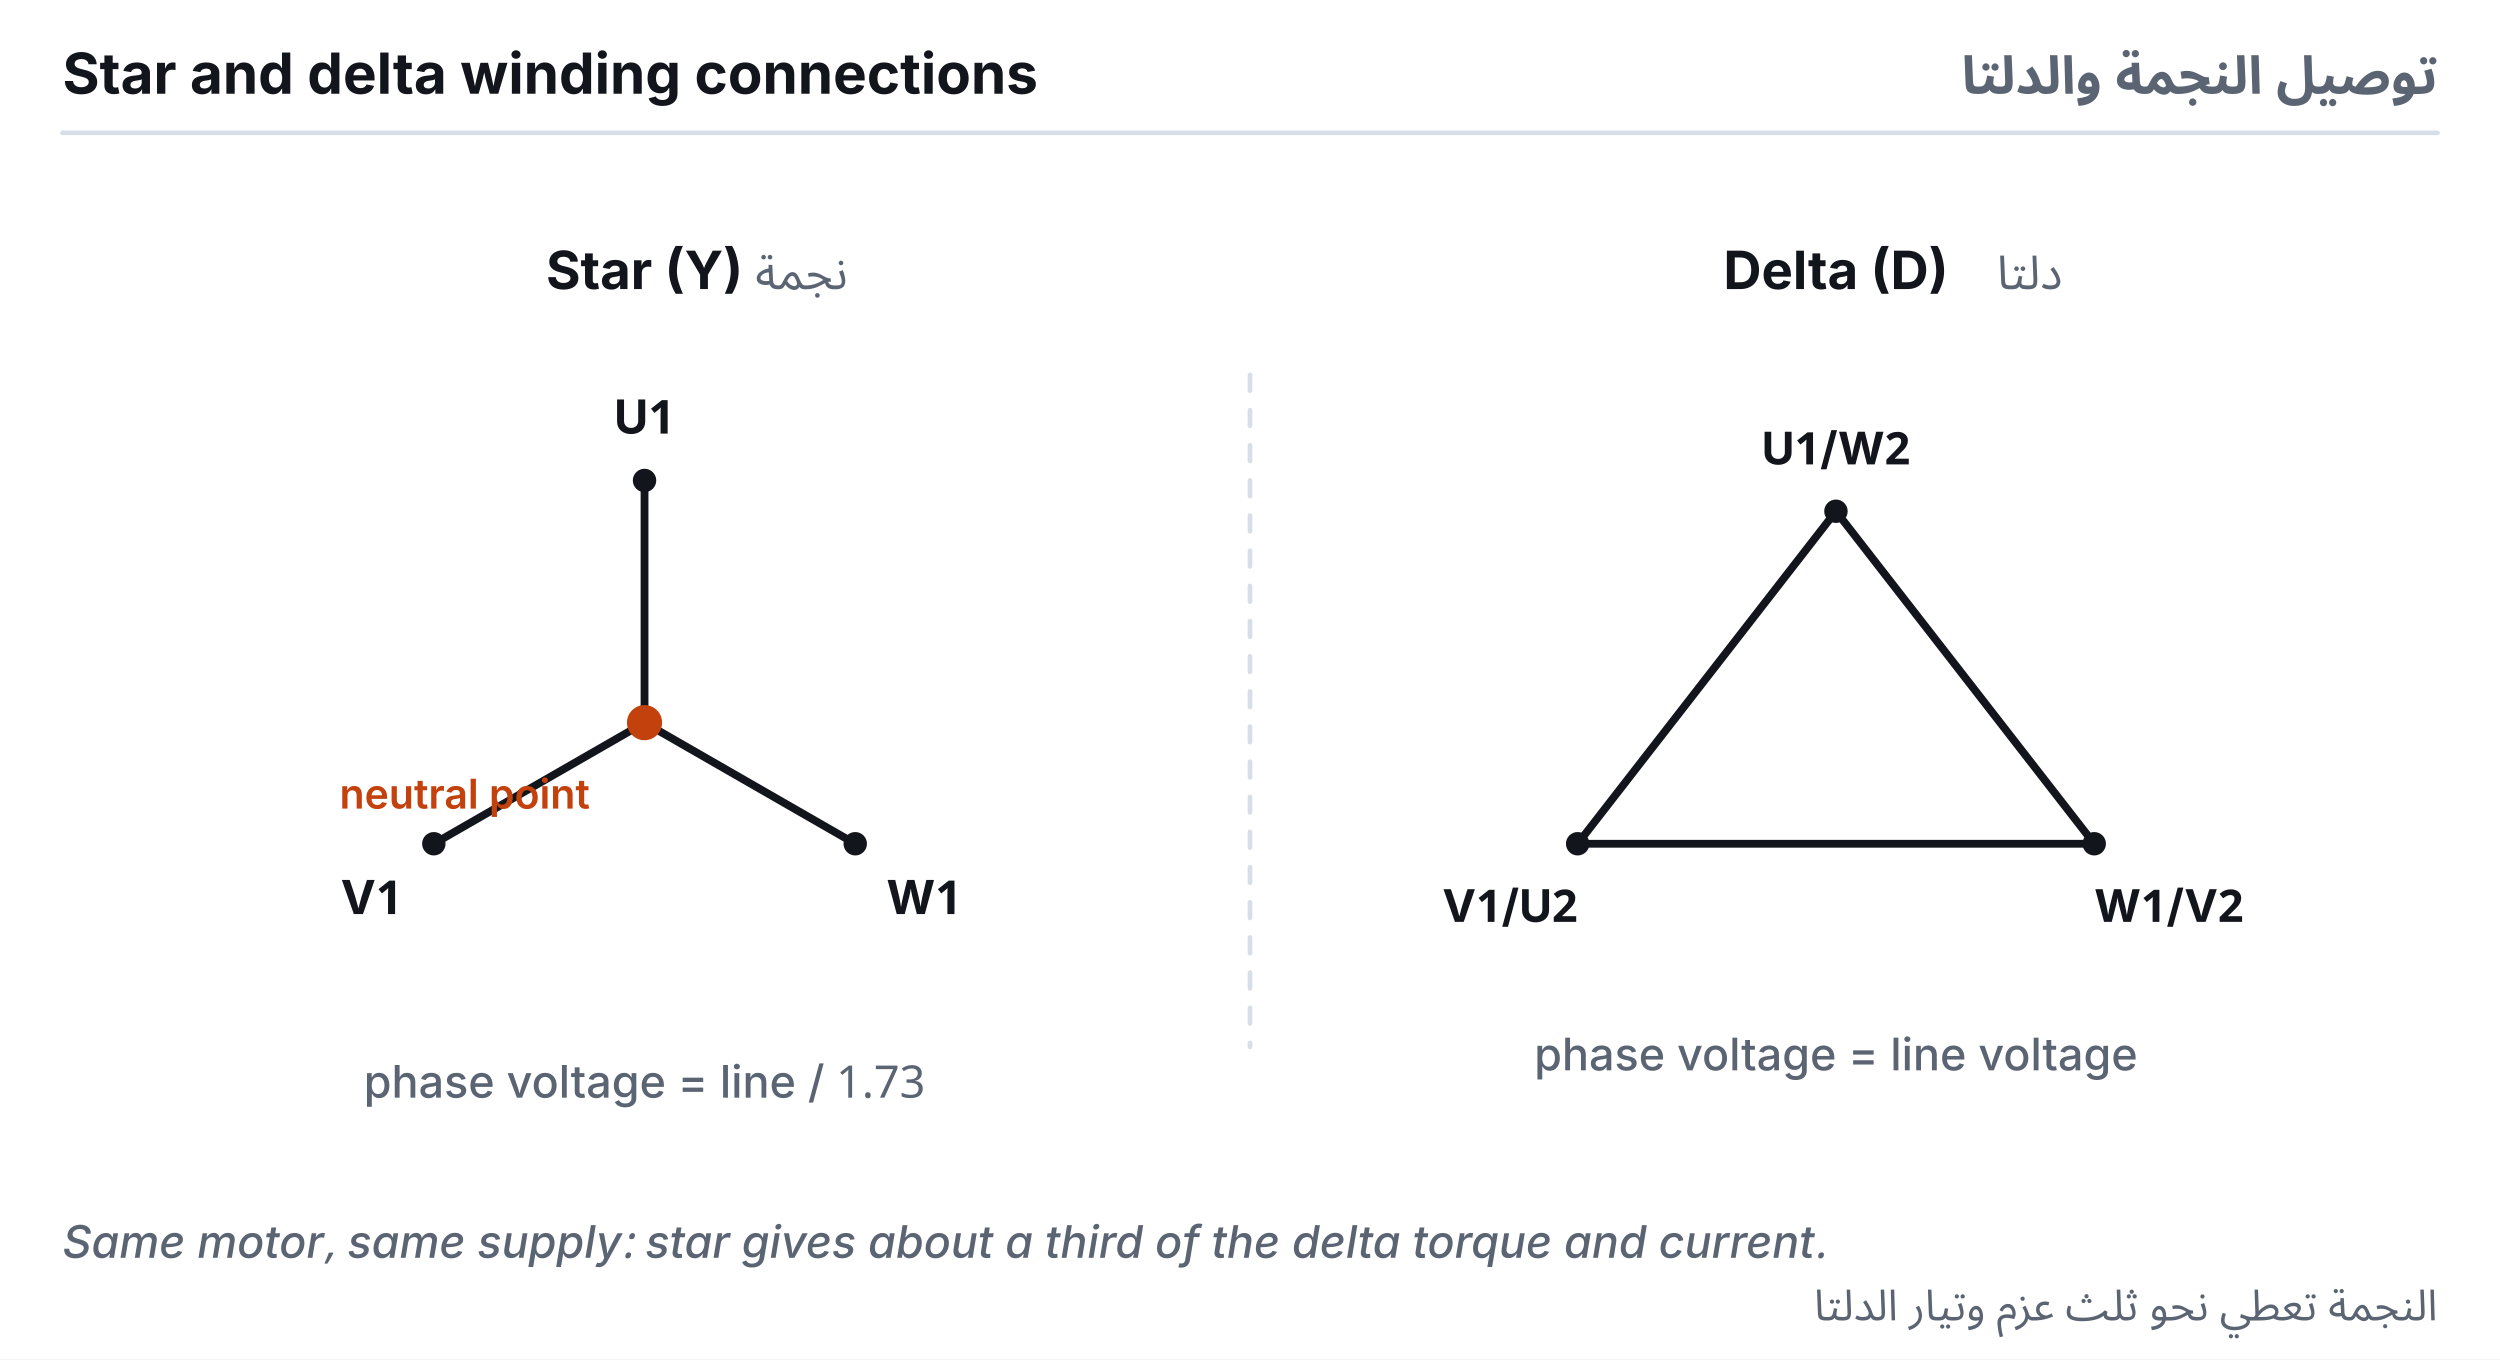
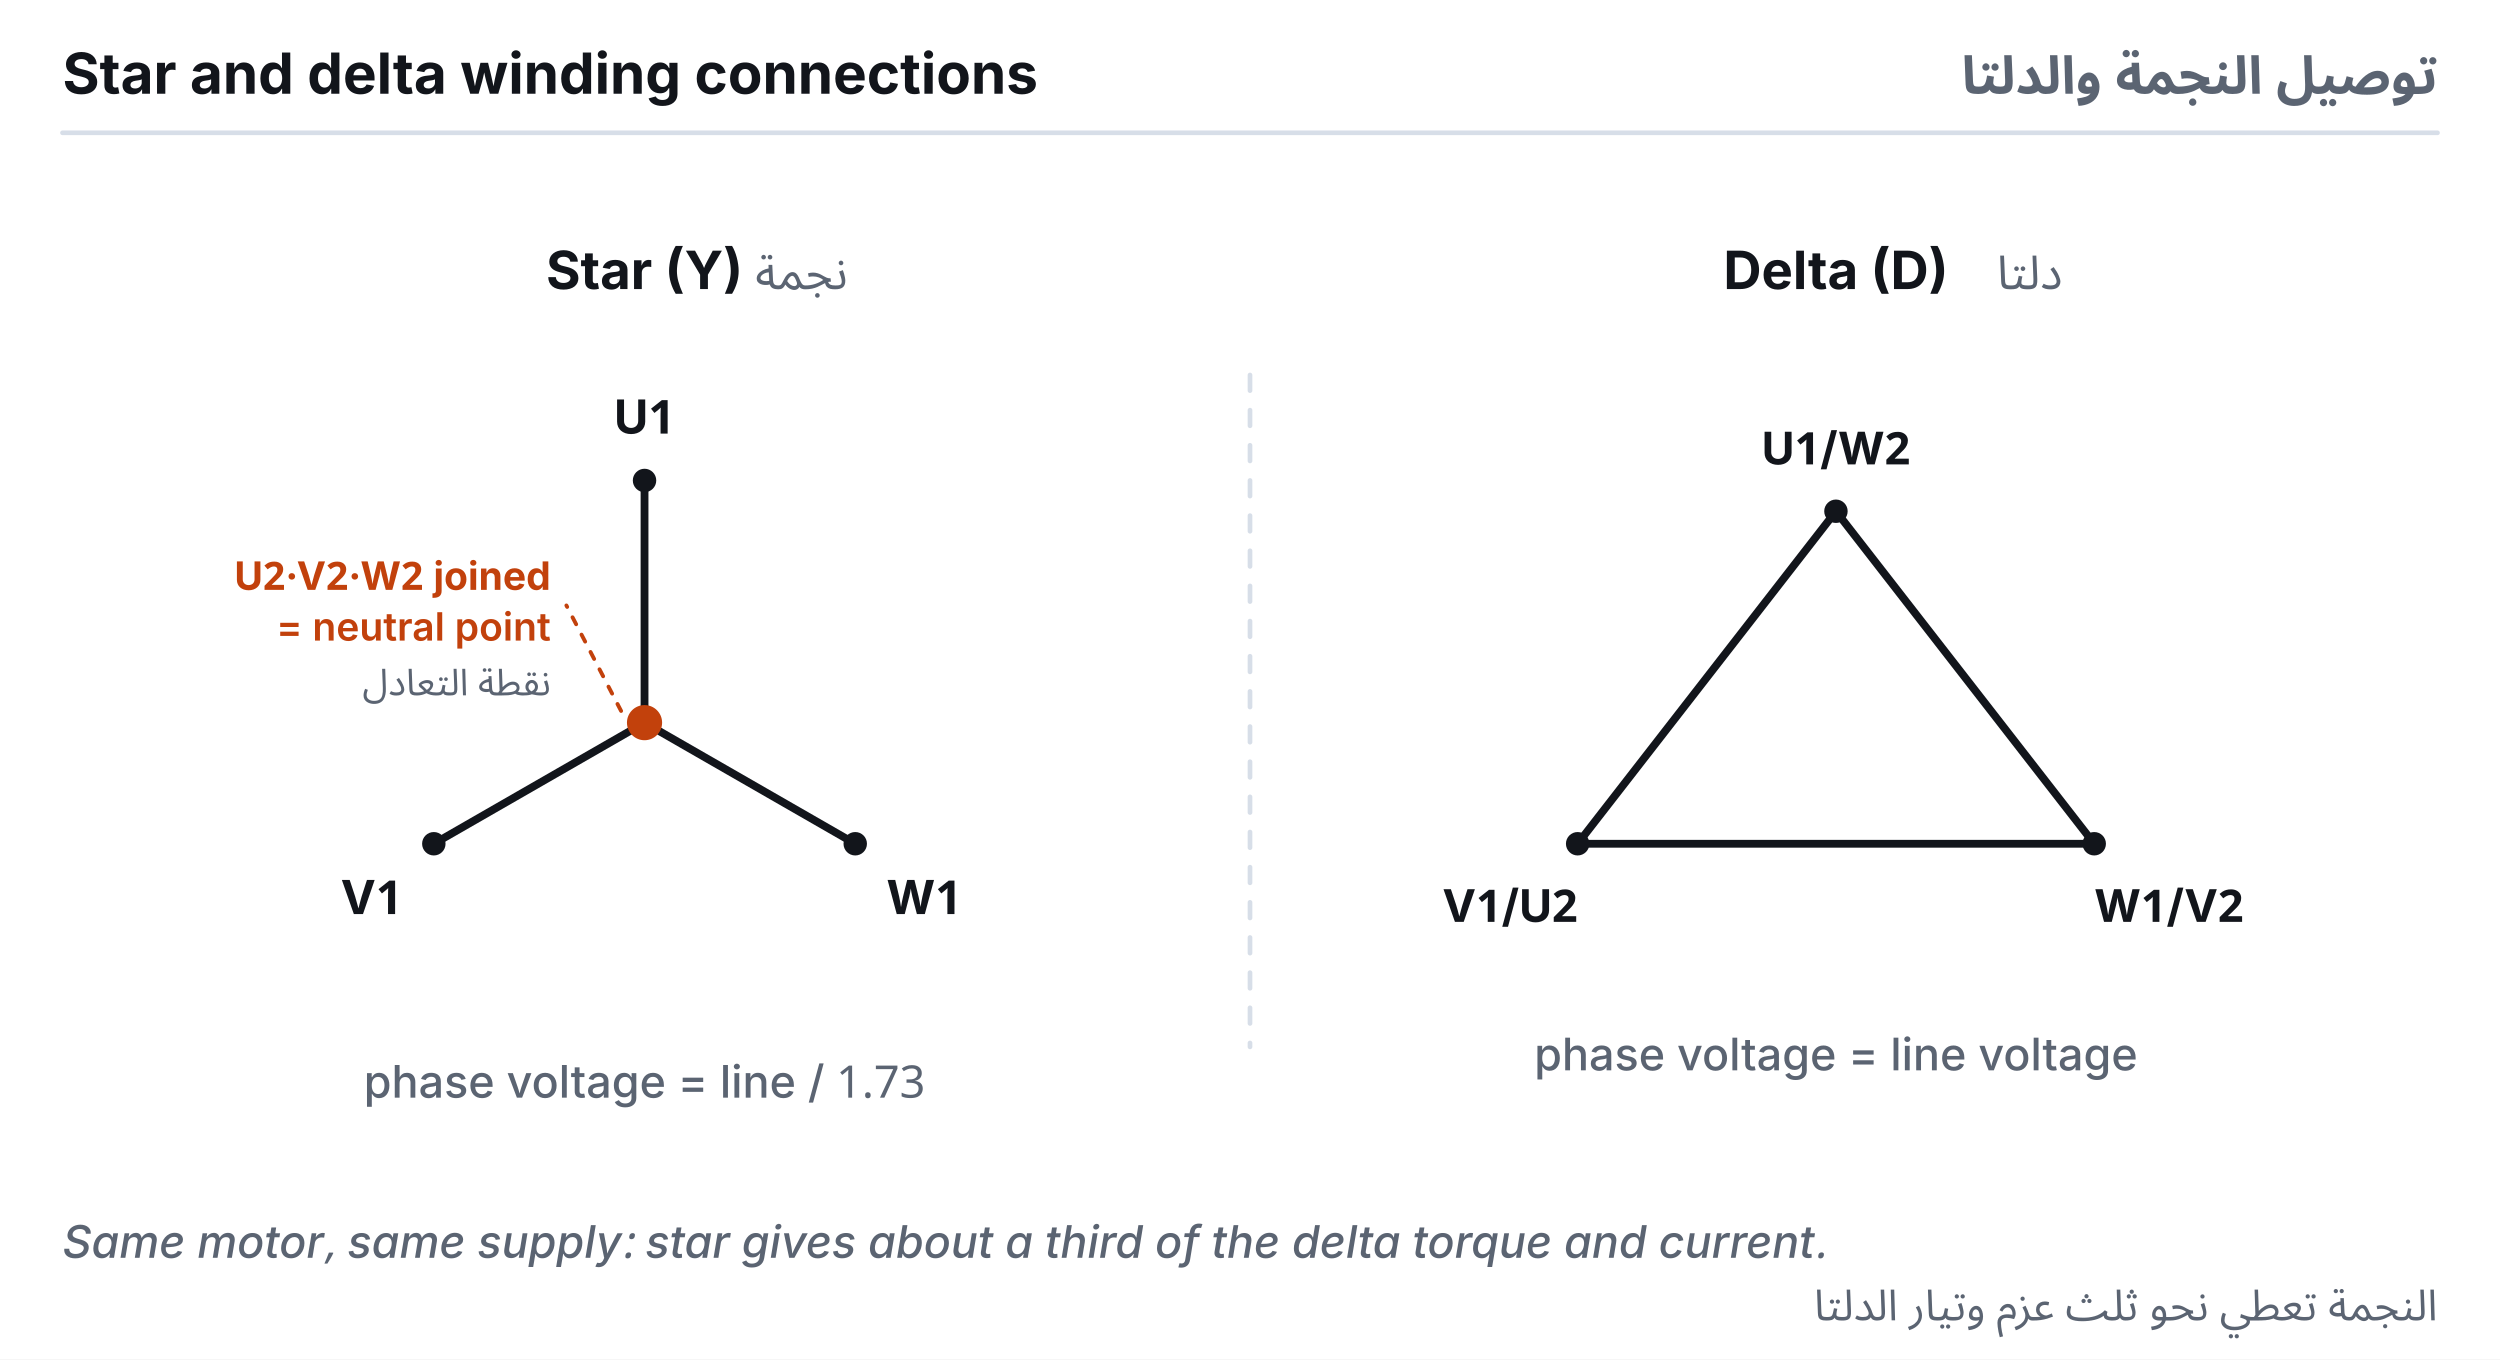
<svg xmlns="http://www.w3.org/2000/svg" viewBox="0 0 640 348" width="640" height="348" role="img" aria-label="Star and delta winding connections">
  <rect width="640" height="348" fill="#ffffff" />
  <text x="16" y="24" font-family="system-ui,-apple-system,Segoe UI,Noto Sans Arabic,sans-serif" font-size="14.5" font-weight="700" fill="#12151b" text-anchor="start">Star and delta winding connections</text>
  <text x="624" y="24" font-family="system-ui,-apple-system,Segoe UI,Noto Sans Arabic,sans-serif" font-size="13.5" font-weight="600" fill="#5b6472" text-anchor="end" xml:lang="ar">توصيل النجمة والدلتا</text>
  <line x1="16" y1="34" x2="624" y2="34" stroke="#d7dee8" stroke-width="1.2" opacity="1.0" stroke-linecap="round" />
  <text x="165" y="74" font-family="system-ui,-apple-system,Segoe UI,Noto Sans Arabic,sans-serif" font-size="13.5" font-weight="700" fill="#12151b" text-anchor="middle">Star (Y)</text>
  <text x="217" y="74" font-family="system-ui,-apple-system,Segoe UI,Noto Sans Arabic,sans-serif" font-size="12" font-weight="middle" fill="#5b6472" text-anchor="end" xml:lang="ar">نجمة</text>
  <line x1="165" y1="185" x2="165" y2="123" stroke="#12151b" stroke-width="2.0" opacity="1.0" stroke-linecap="round" />
  <circle cx="165" cy="123" r="3.0" fill="#12151b" />
  <text x="165" y="111" font-family="system-ui,-apple-system,Segoe UI,Noto Sans Arabic,sans-serif" font-size="12" font-weight="700" fill="#12151b" text-anchor="middle">U1</text>
  <line x1="165" y1="185" x2="111.06" y2="216.0" stroke="#12151b" stroke-width="2.0" opacity="1.0" stroke-linecap="round" />
  <circle cx="111.06" cy="216.0" r="3.0" fill="#12151b" />
  <text x="103.06" y="234.0" font-family="system-ui,-apple-system,Segoe UI,Noto Sans Arabic,sans-serif" font-size="12" font-weight="700" fill="#12151b" text-anchor="end">V1</text>
  <line x1="165" y1="185" x2="218.94" y2="216.0" stroke="#12151b" stroke-width="2.0" opacity="1.0" stroke-linecap="round" />
  <circle cx="218.94" cy="216.0" r="3.0" fill="#12151b" />
  <text x="226.94" y="234.0" font-family="system-ui,-apple-system,Segoe UI,Noto Sans Arabic,sans-serif" font-size="12" font-weight="700" fill="#12151b" text-anchor="start">W1</text>
  <circle cx="165" cy="185" r="4.5" fill="#c2410c" />
-   <text x="151" y="207" font-family="system-ui,-apple-system,Segoe UI,Noto Sans Arabic,sans-serif" font-size="10.5" font-weight="600" fill="#c2410c" text-anchor="end">neutral point</text>
+   <line x1="159" y1="182" x2="145" y2="155" stroke="#c2410c" stroke-width="1.0" opacity="1.0" stroke-linecap="round" stroke-dasharray="2 3" />
+   <text x="141" y="151" font-family="system-ui,-apple-system,Segoe UI,Noto Sans Arabic,sans-serif" font-size="10" font-weight="700" fill="#c2410c" text-anchor="end">U2·V2·W2 joined</text>
+   <text x="141" y="164" font-family="system-ui,-apple-system,Segoe UI,Noto Sans Arabic,sans-serif" font-size="10" font-weight="600" fill="#c2410c" text-anchor="end">= neutral point</text>
+   <text x="141" y="178" font-family="system-ui,-apple-system,Segoe UI,Noto Sans Arabic,sans-serif" font-size="9.5" font-weight="end" fill="#5b6472" text-anchor="end" xml:lang="ar">نقطة التعادل</text>
  <text x="165" y="281" font-family="system-ui,-apple-system,Segoe UI,Noto Sans Arabic,sans-serif" font-size="11.5" font-weight="500" fill="#5b6472" text-anchor="middle">phase voltage = line / 1.73</text>
  <text x="470" y="74" font-family="system-ui,-apple-system,Segoe UI,Noto Sans Arabic,sans-serif" font-size="13.5" font-weight="700" fill="#12151b" text-anchor="middle">Delta (D)</text>
  <text x="528" y="74" font-family="system-ui,-apple-system,Segoe UI,Noto Sans Arabic,sans-serif" font-size="12" font-weight="middle" fill="#5b6472" text-anchor="end" xml:lang="ar">دلتا</text>
  <line x1="470" y1="130.88" x2="403.88" y2="216.0" stroke="#12151b" stroke-width="2.0" opacity="1.0" stroke-linecap="round" />
  <line x1="403.88" y1="216.0" x2="536.12" y2="216.0" stroke="#12151b" stroke-width="2.0" opacity="1.0" stroke-linecap="round" />
  <line x1="536.12" y1="216.0" x2="470" y2="130.88" stroke="#12151b" stroke-width="2.0" opacity="1.0" stroke-linecap="round" />
  <circle cx="470" cy="130.88" r="3.0" fill="#12151b" />
  <text x="470" y="118.88" font-family="system-ui,-apple-system,Segoe UI,Noto Sans Arabic,sans-serif" font-size="11.5" font-weight="700" fill="#12151b" text-anchor="middle">U1/W2</text>
  <circle cx="403.88" cy="216.0" r="3.0" fill="#12151b" />
  <text x="403.88" y="236.0" font-family="system-ui,-apple-system,Segoe UI,Noto Sans Arabic,sans-serif" font-size="11.5" font-weight="700" fill="#12151b" text-anchor="end">V1/U2</text>
  <circle cx="536.12" cy="216.0" r="3.0" fill="#12151b" />
  <text x="536.12" y="236.0" font-family="system-ui,-apple-system,Segoe UI,Noto Sans Arabic,sans-serif" font-size="11.5" font-weight="700" fill="#12151b" text-anchor="start">W1/V2</text>
  <text x="470" y="274" font-family="system-ui,-apple-system,Segoe UI,Noto Sans Arabic,sans-serif" font-size="11.5" font-weight="500" fill="#5b6472" text-anchor="middle">phase voltage = line voltage</text>
  <line x1="320" y1="96" x2="320" y2="268" stroke="#d7dee8" stroke-width="1.2" opacity="1.0" stroke-linecap="round" stroke-dasharray="4 5" />
  <text x="16" y="322" font-family="system-ui,-apple-system,Segoe UI,Noto Sans Arabic,sans-serif" font-size="11.5" font-weight="500" fill="#5b6472" text-anchor="start" font-style="italic">Same motor, same supply: star gives about a third of the delta torque and current.</text>
  <text x="624" y="338" font-family="system-ui,-apple-system,Segoe UI,Noto Sans Arabic,sans-serif" font-size="11" font-weight="500" fill="#5b6472" text-anchor="end" xml:lang="ar">النجمة تعطي نحو ثلث عزم وتيار الدلتا</text>
</svg>
